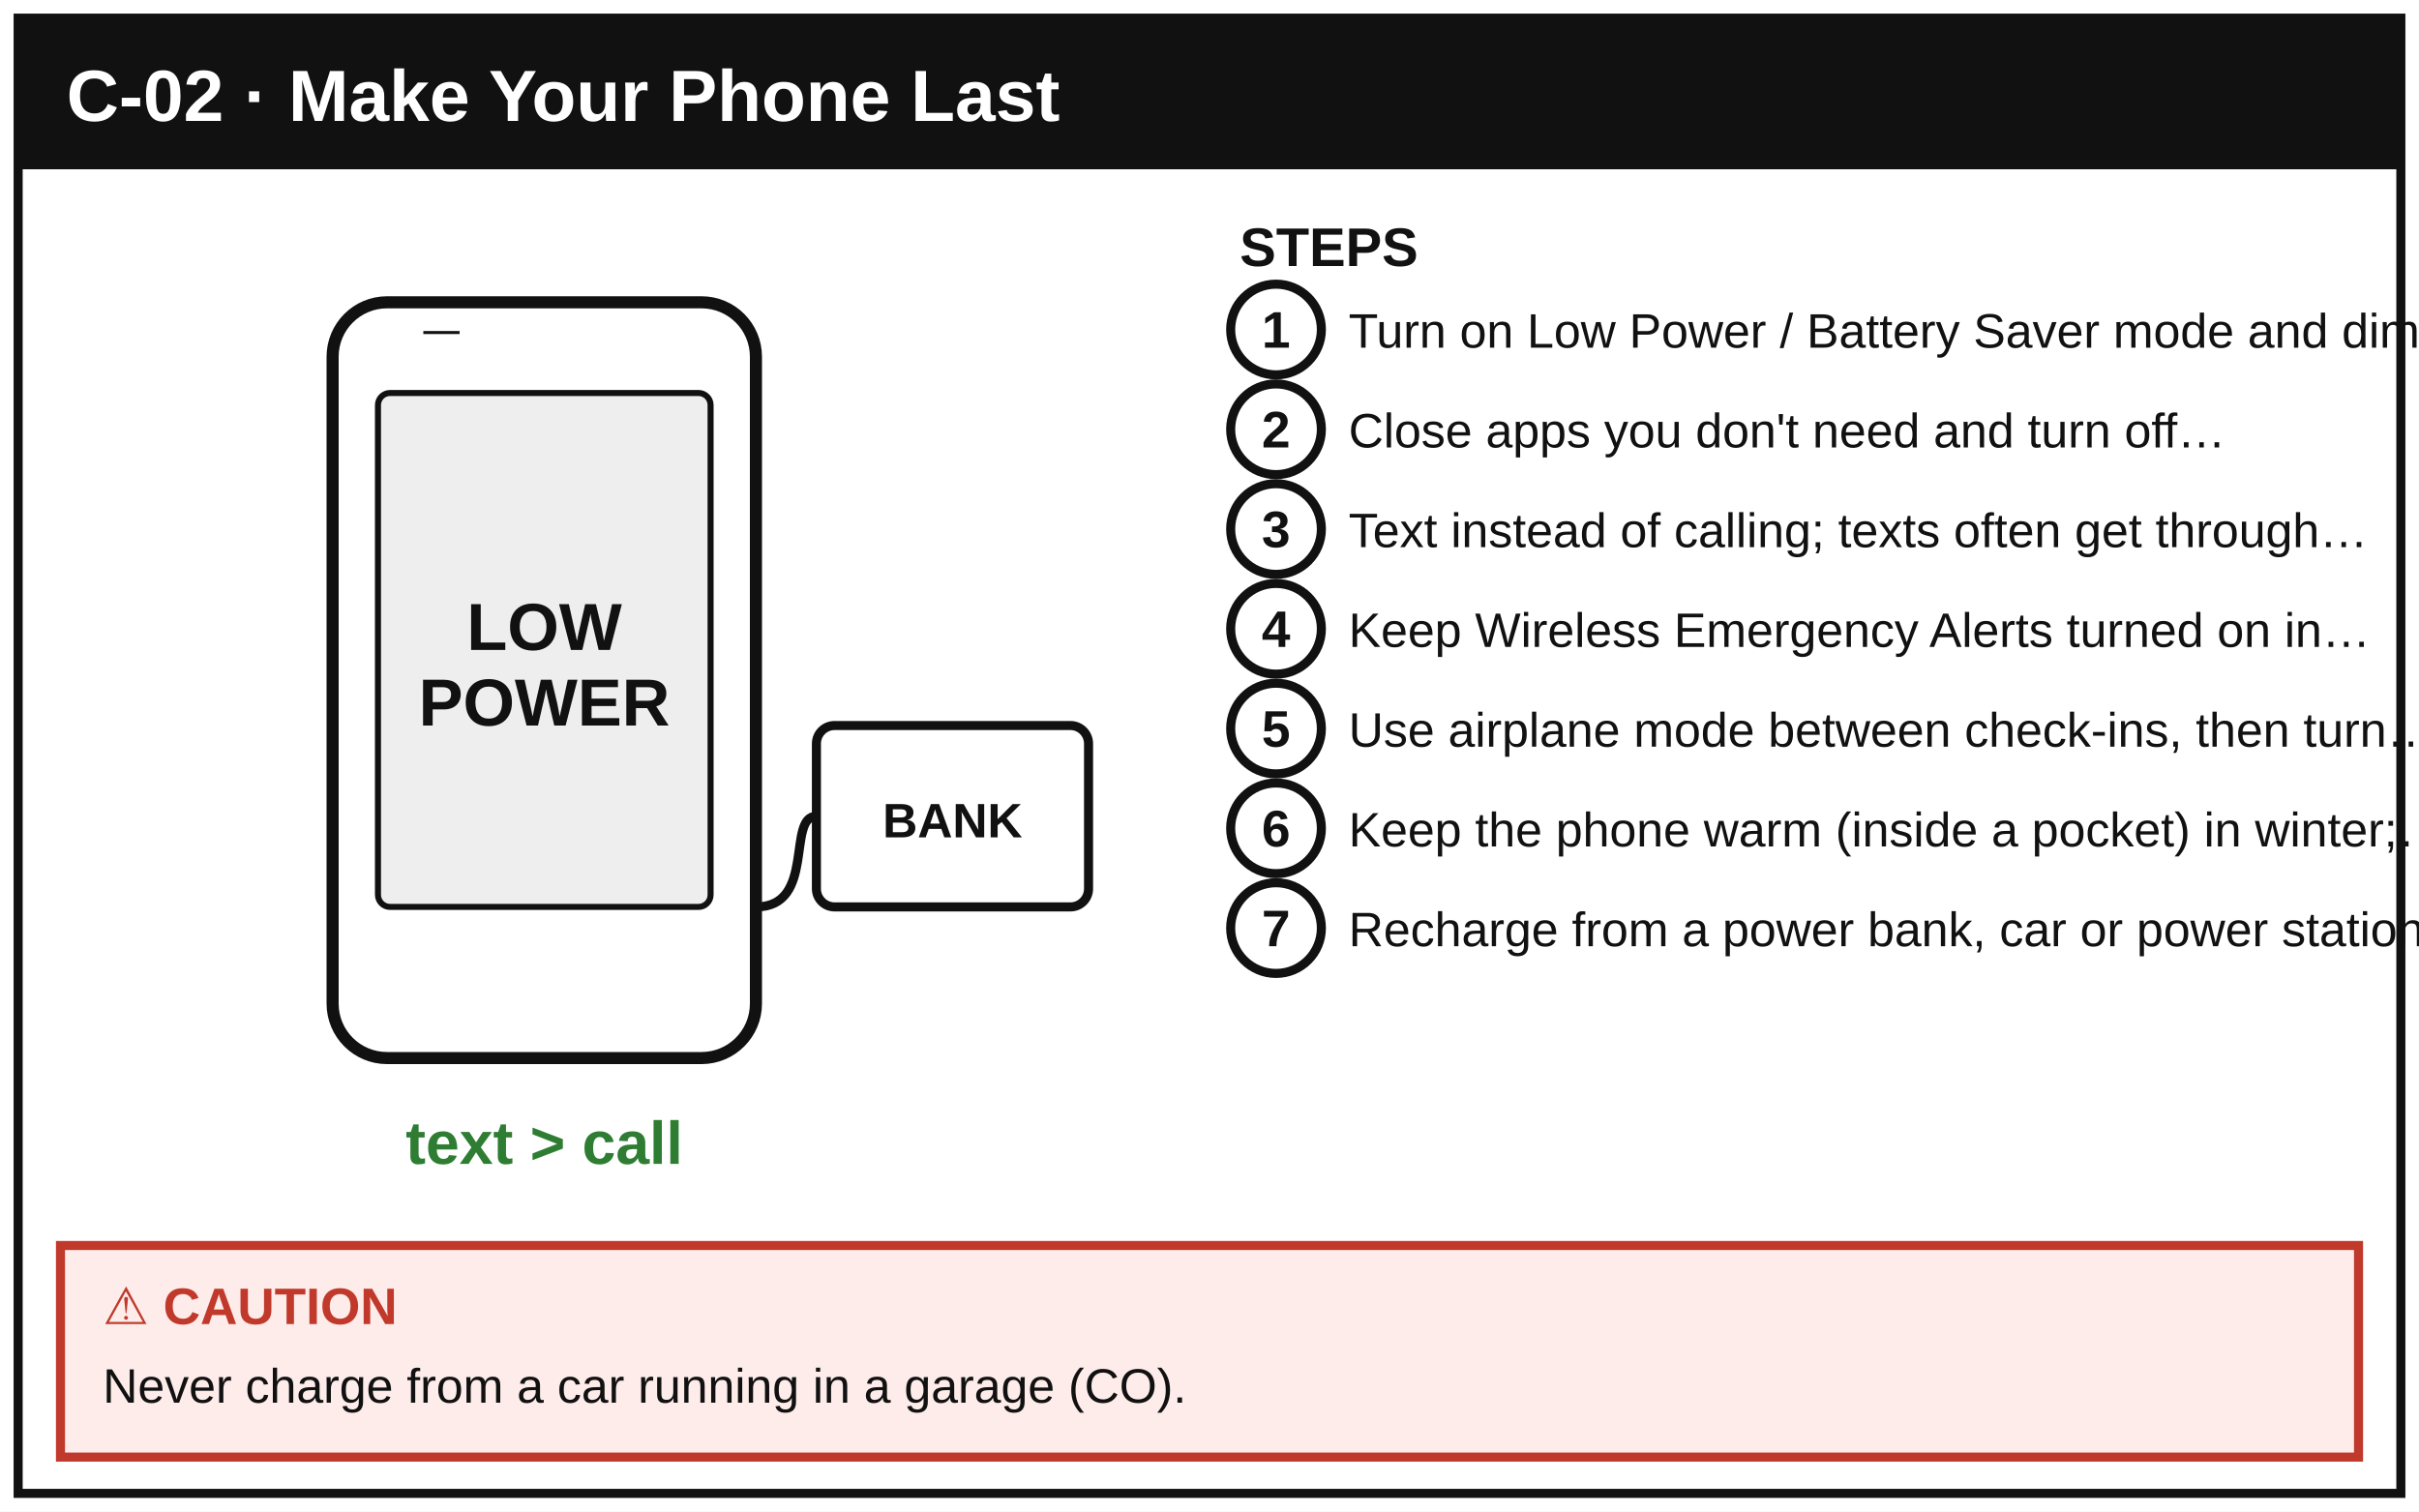
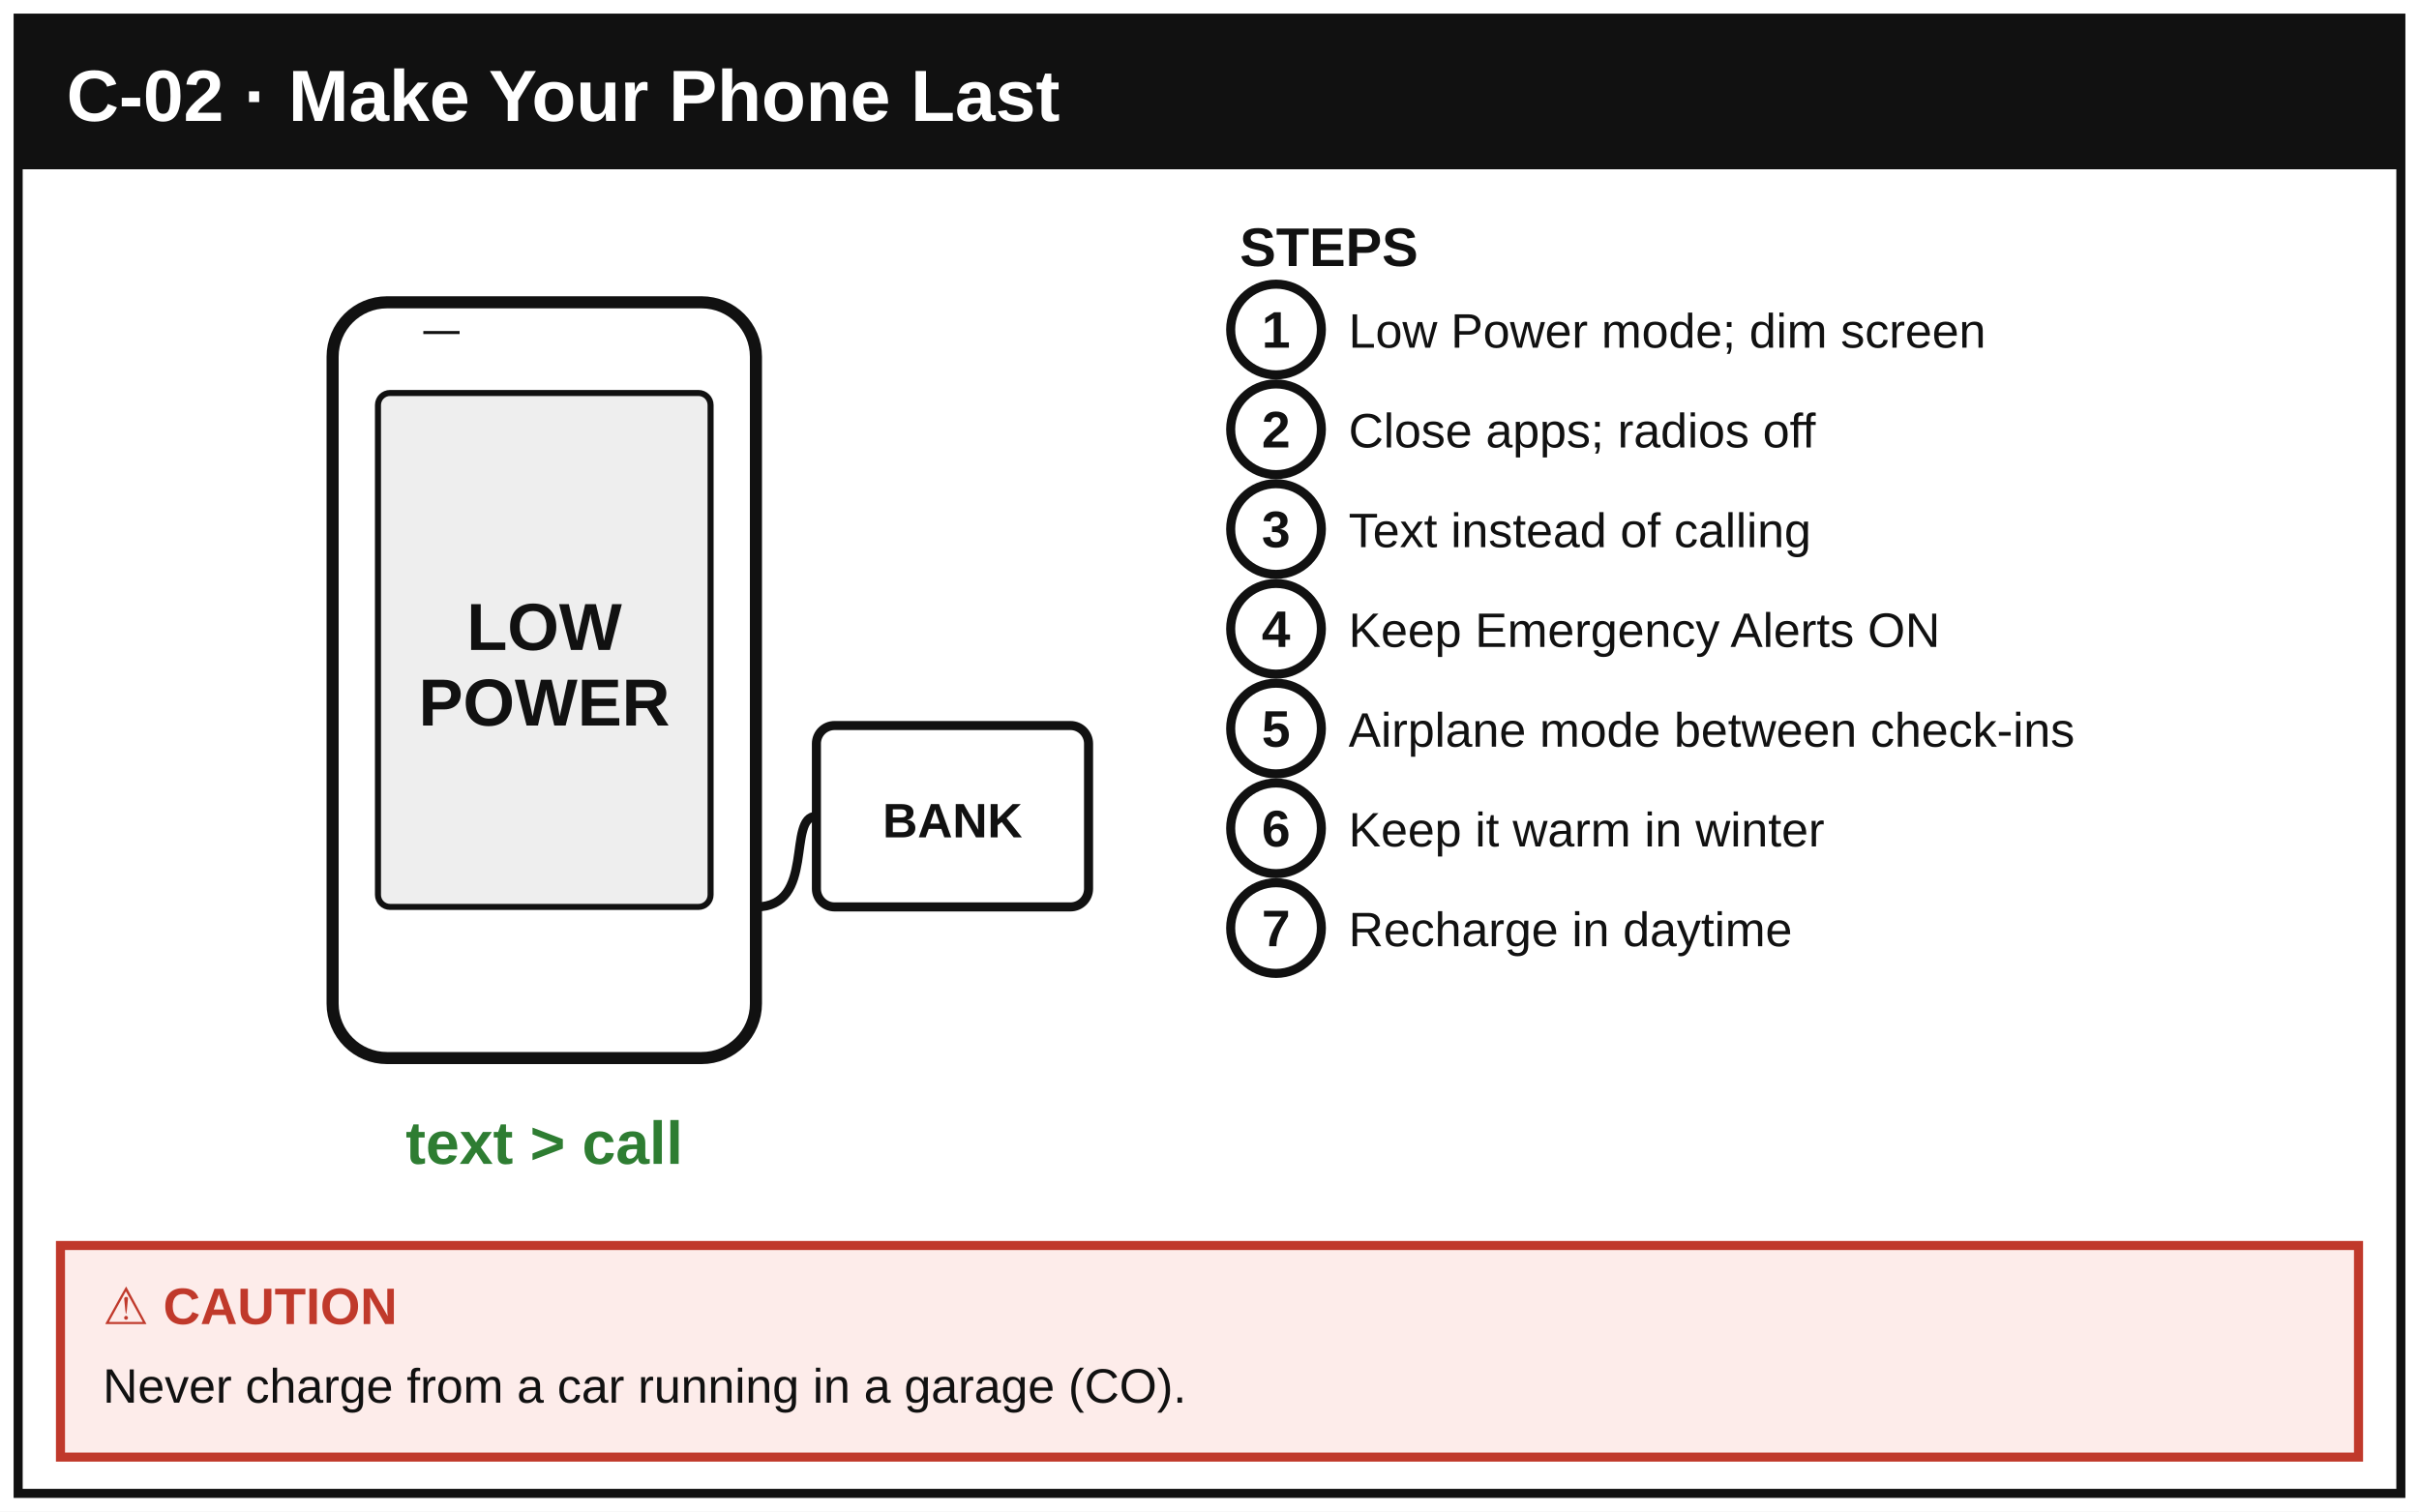
<svg xmlns="http://www.w3.org/2000/svg" viewBox="0 0 800 500" font-family="Arial, Helvetica, sans-serif">
  <defs>
    <marker id="ah" markerWidth="10" markerHeight="10" refX="8" refY="5" orient="auto">
      <path d="M0,0 L10,5 L0,10 z" fill="#111" />
    </marker>
  </defs>
  <rect x="0" y="0" width="800" height="500" fill="#fff" />
  <rect x="6" y="6" width="788" height="488" fill="none" stroke="#111" stroke-width="3" />
  <rect x="6" y="6" width="788" height="50" fill="#111" />
  <text x="22" y="40" font-size="24" font-weight="bold" fill="#fff" text-anchor="start">C-02 · Make Your Phone Last</text>
  <rect x="110" y="100" width="140" height="250" rx="18" fill="#fff" stroke="#111" stroke-width="4" />
  <rect x="125" y="130" width="110" height="170" rx="4" fill="#eee" stroke="#111" stroke-width="2" />
  <text x="180" y="215" font-size="22" font-weight="bold" fill="#111" text-anchor="middle">LOW</text>
  <text x="180" y="240" font-size="22" font-weight="bold" fill="#111" text-anchor="middle">POWER</text>
  <rect x="270" y="240" width="90" height="60" rx="6" fill="#fff" stroke="#111" stroke-width="3" />
  <text x="315" y="277" font-size="16" font-weight="bold" fill="#111" text-anchor="middle">BANK</text>
  <path d="M250,300 C270,300 260,270 270,270" fill="none" stroke="#111" stroke-width="3" />
  <text x="180" y="385" font-size="20" font-weight="bold" fill="#2e7d32" text-anchor="middle">text &gt; call</text>
  <path d="M140,110 l12,0" stroke="#111" />
  <text x="410" y="88" font-size="18" font-weight="bold" fill="#111" text-anchor="start">STEPS</text>
  <circle cx="422" cy="109" r="15" fill="#fff" stroke="#111" stroke-width="3" />
  <text x="422" y="115" font-size="17" font-weight="bold" fill="#111" text-anchor="middle">1</text>
-   <text x="446" y="115" font-size="16" fill="#111" text-anchor="start">Turn on Low Power / Battery Saver mode and dim…</text>
+   <text x="446" y="115" font-size="16" fill="#111" text-anchor="start">Low Power mode; dim screen</text>
  <circle cx="422" cy="142" r="15" fill="#fff" stroke="#111" stroke-width="3" />
  <text x="422" y="148" font-size="17" font-weight="bold" fill="#111" text-anchor="middle">2</text>
-   <text x="446" y="148" font-size="16" fill="#111" text-anchor="start">Close apps you don't need and turn off…</text>
+   <text x="446" y="148" font-size="16" fill="#111" text-anchor="start">Close apps; radios off</text>
  <circle cx="422" cy="175" r="15" fill="#fff" stroke="#111" stroke-width="3" />
  <text x="422" y="181" font-size="17" font-weight="bold" fill="#111" text-anchor="middle">3</text>
-   <text x="446" y="181" font-size="16" fill="#111" text-anchor="start">Text instead of calling; texts often get through…</text>
+   <text x="446" y="181" font-size="16" fill="#111" text-anchor="start">Text instead of calling</text>
  <circle cx="422" cy="208" r="15" fill="#fff" stroke="#111" stroke-width="3" />
  <text x="422" y="214" font-size="17" font-weight="bold" fill="#111" text-anchor="middle">4</text>
-   <text x="446" y="214" font-size="16" fill="#111" text-anchor="start">Keep Wireless Emergency Alerts turned on in…</text>
+   <text x="446" y="214" font-size="16" fill="#111" text-anchor="start">Keep Emergency Alerts ON</text>
  <circle cx="422" cy="241" r="15" fill="#fff" stroke="#111" stroke-width="3" />
  <text x="422" y="247" font-size="17" font-weight="bold" fill="#111" text-anchor="middle">5</text>
-   <text x="446" y="247" font-size="16" fill="#111" text-anchor="start">Use airplane mode between check-ins, then turn…</text>
+   <text x="446" y="247" font-size="16" fill="#111" text-anchor="start">Airplane mode between check-ins</text>
  <circle cx="422" cy="274" r="15" fill="#fff" stroke="#111" stroke-width="3" />
  <text x="422" y="280" font-size="17" font-weight="bold" fill="#111" text-anchor="middle">6</text>
-   <text x="446" y="280" font-size="16" fill="#111" text-anchor="start">Keep the phone warm (inside a pocket) in winter;…</text>
+   <text x="446" y="280" font-size="16" fill="#111" text-anchor="start">Keep it warm in winter</text>
  <circle cx="422" cy="307" r="15" fill="#fff" stroke="#111" stroke-width="3" />
  <text x="422" y="313" font-size="17" font-weight="bold" fill="#111" text-anchor="middle">7</text>
-   <text x="446" y="313" font-size="16" fill="#111" text-anchor="start">Recharge from a power bank, car or power station…</text>
+   <text x="446" y="313" font-size="16" fill="#111" text-anchor="start">Recharge in daytime</text>
  <rect x="20" y="412" width="760" height="70" fill="#fdecea" stroke="#c0392b" stroke-width="3" />
  <text x="34" y="438" font-size="17" font-weight="bold" fill="#c0392b" text-anchor="start">⚠ CAUTION</text>
  <text x="34" y="464" font-size="16" fill="#111" text-anchor="start">Never charge from a car running in a garage (CO).</text>
</svg>
